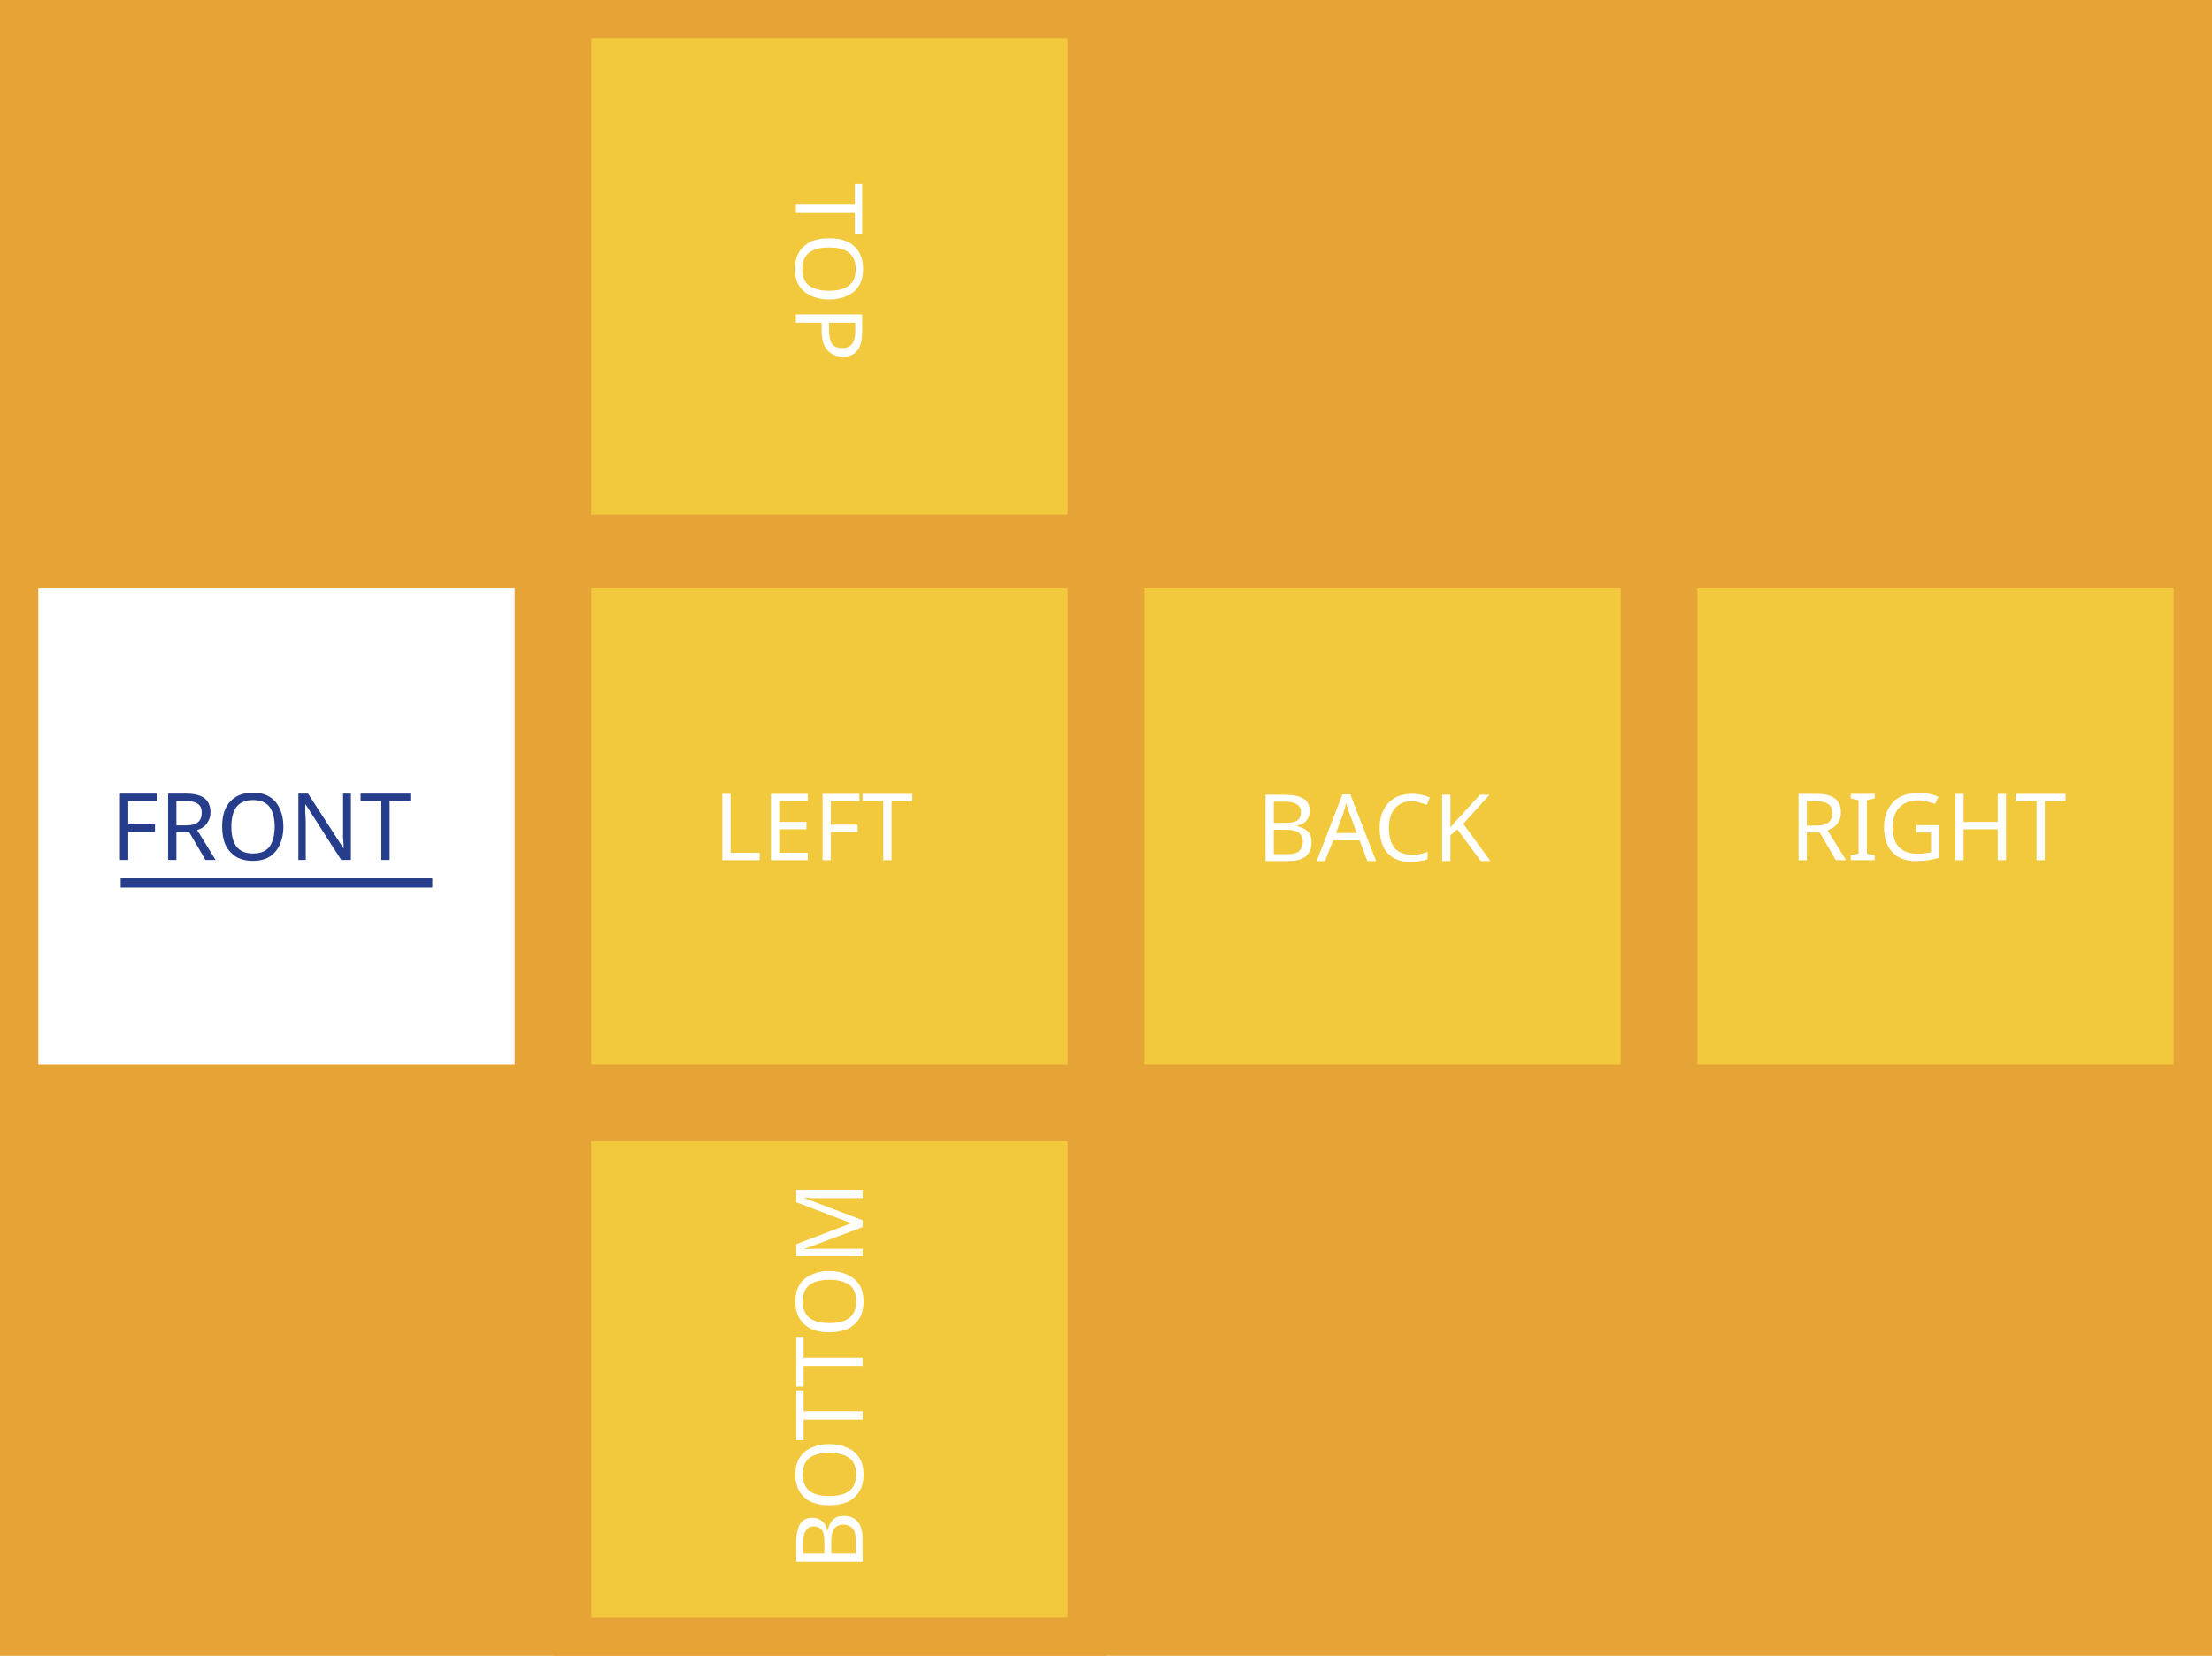
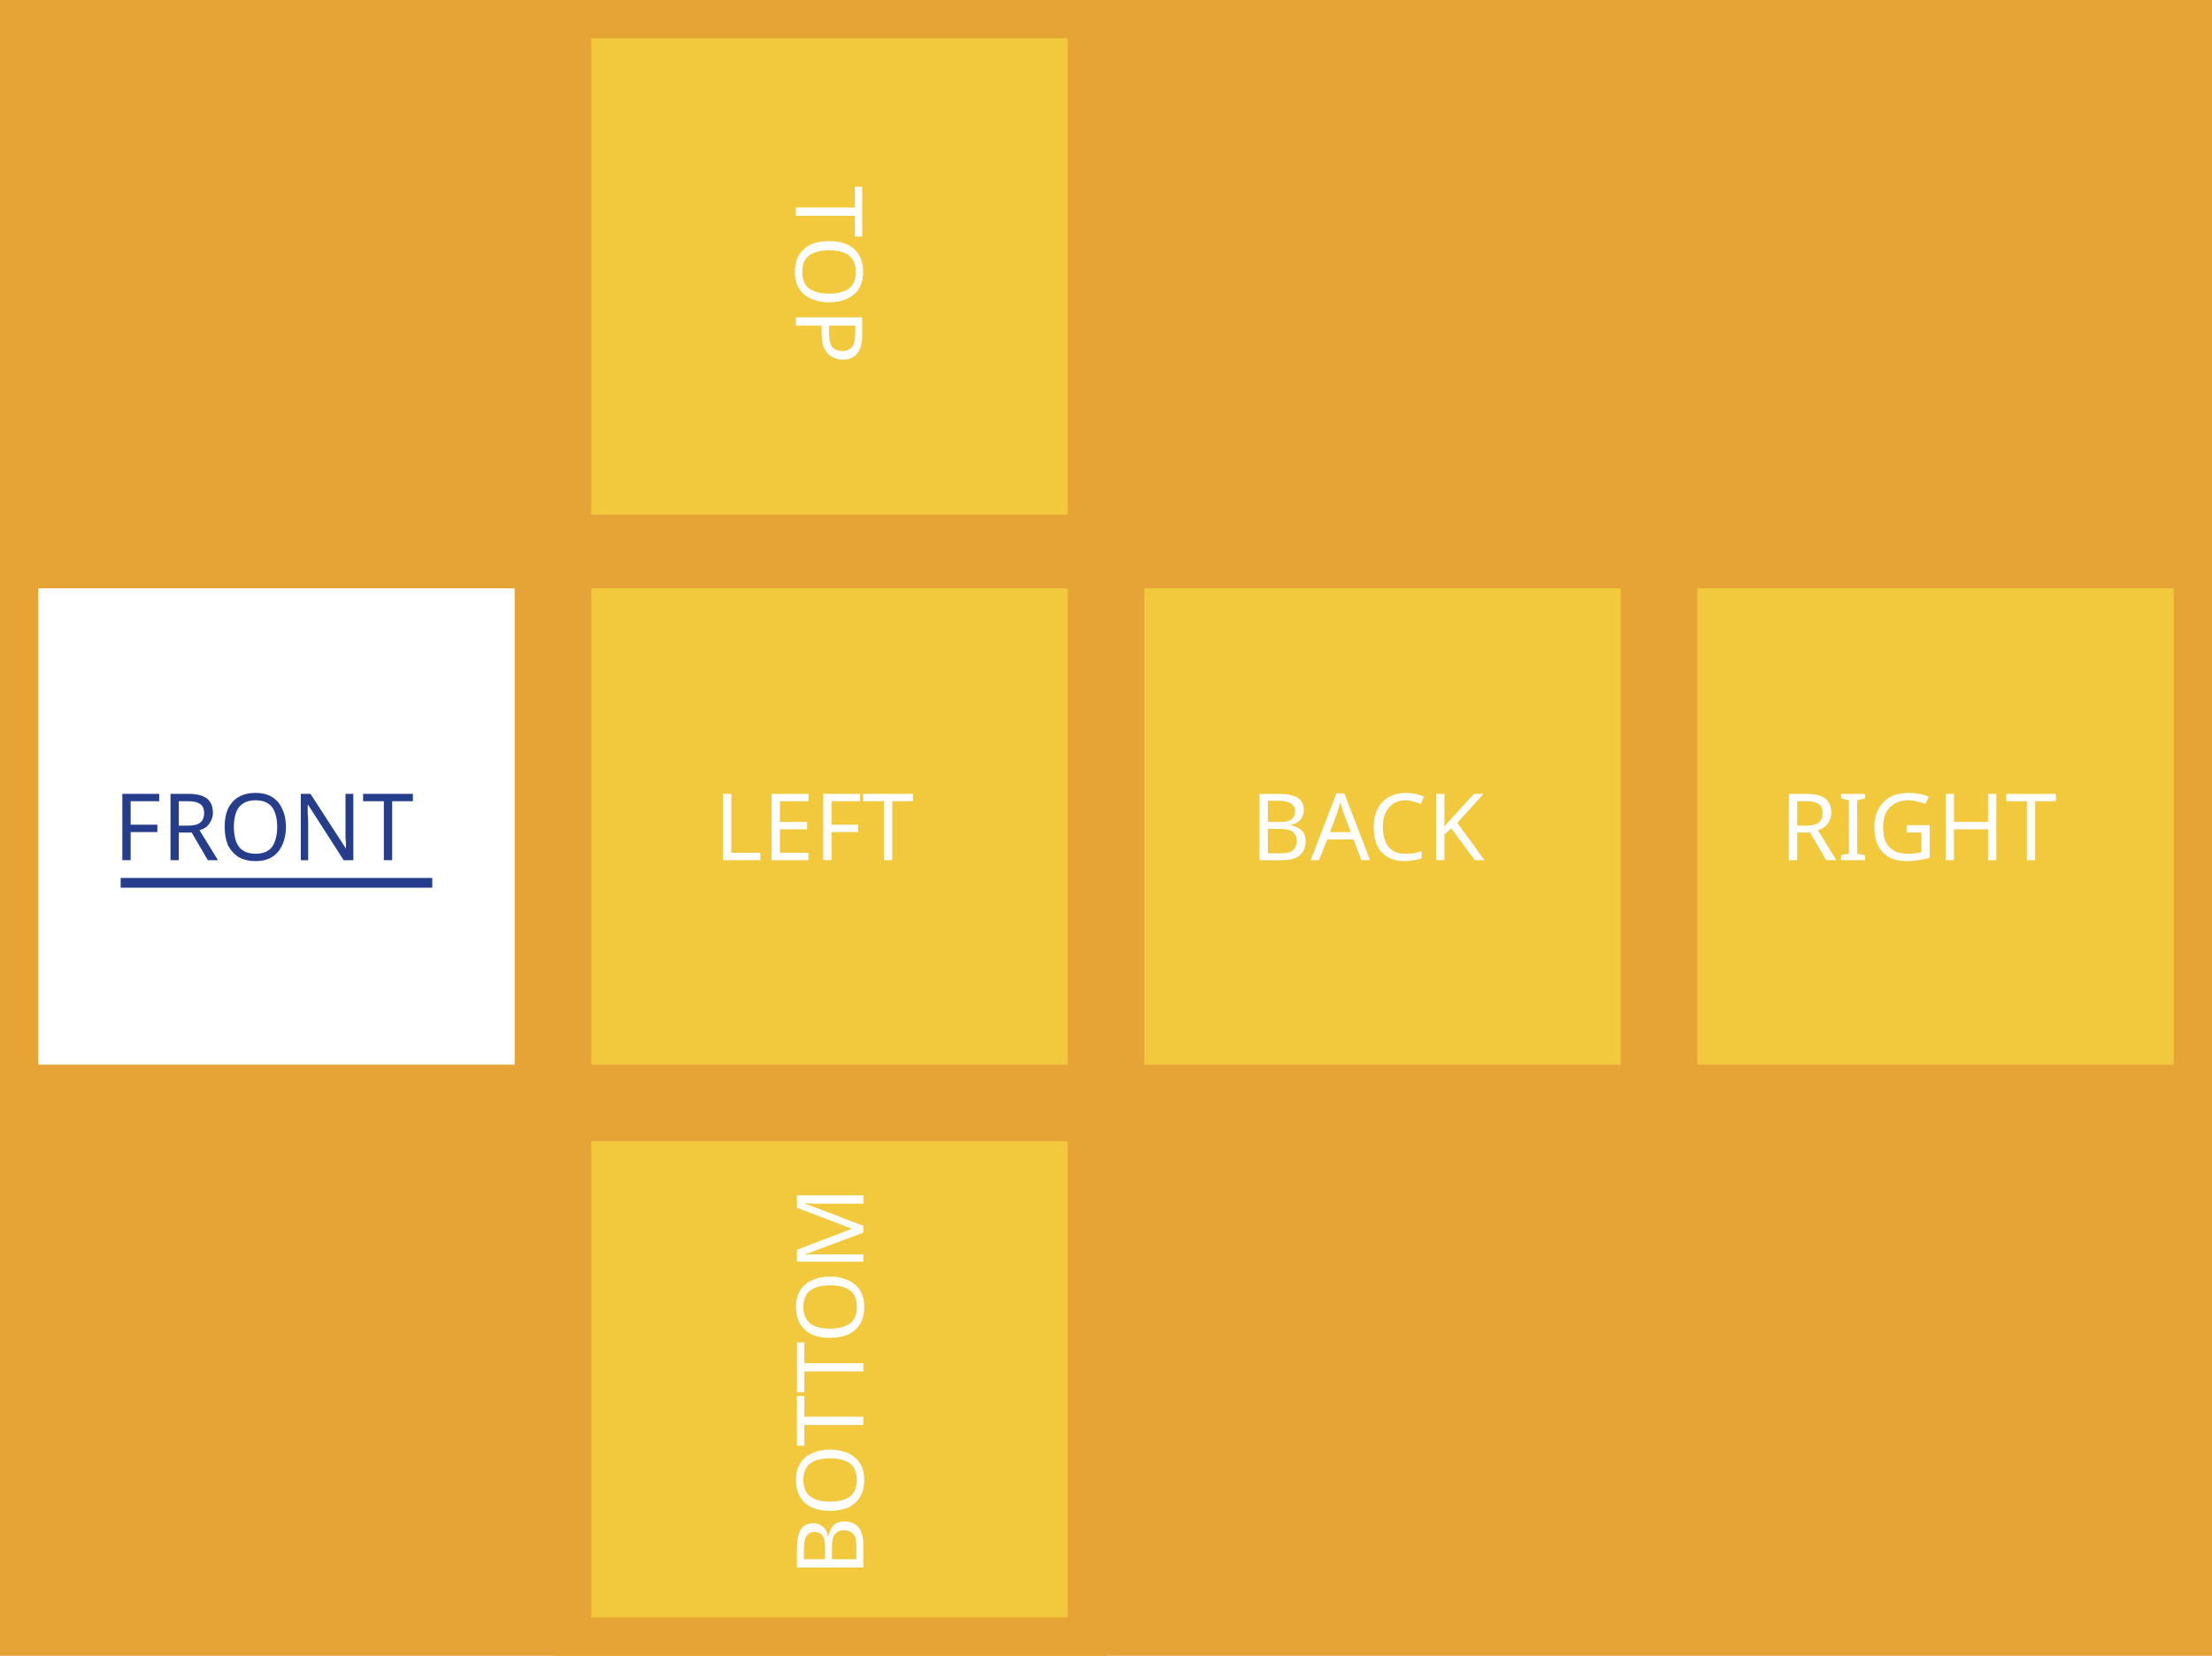
<svg xmlns="http://www.w3.org/2000/svg" width="75.004mm" height="56.156mm" viewBox="0 0 75.004 56.156" version="1.1" id="svg1" xml:space="preserve">
  <defs id="defs1" />
  <g id="layer1" transform="translate(-23.32002,-164.7176)">
    <rect style="fill:#e7a436;fill-opacity:1;stroke:none;stroke-width:0.465;paint-order:markers stroke fill" id="rect27" width="75.004" height="56.156" x="23.32" y="164.718" />
    <path id="rect1" style="fill:#e7a436;fill-opacity:1;stroke:none;stroke-width:0.465;paint-order:markers stroke fill" d="m 42.071,164.718 v 18.654 H 23.32 v 18.751 h 18.751 v 18.751 h 18.751 v -18.751 h 18.751 18.751 V 183.371 H 79.573 60.822 v -18.654 z" />
    <rect style="fill:#ffffff;fill-opacity:1;stroke:none;stroke-width:0.465;paint-order:markers stroke fill" id="rect2" width="16.154" height="16.154" x="24.618" y="184.67" />
    <rect style="fill:#f2c83d;fill-opacity:1;stroke:none;stroke-width:0.465;paint-order:markers stroke fill" id="rect4" width="16.154" height="16.154" x="43.369" y="184.67" />
    <rect style="fill:#f2c83d;fill-opacity:1;stroke:none;stroke-width:0.465;paint-order:markers stroke fill" id="rect6" width="16.154" height="16.154" x="62.12" y="184.67" />
    <rect style="fill:#f2c83d;fill-opacity:1;stroke:none;stroke-width:0.465;paint-order:markers stroke fill" id="rect12" width="16.154" height="16.154" x="80.871" y="184.67" />
    <rect style="fill:#f2c83d;fill-opacity:1;stroke:none;stroke-width:0.465;paint-order:markers stroke fill" id="rect14" width="16.154" height="16.154" x="43.369" y="166.016" />
    <rect style="fill:#f2c83d;fill-opacity:1;stroke:none;stroke-width:0.465;paint-order:markers stroke fill" id="rect16" width="16.154" height="16.154" x="43.369" y="203.421" />
-     <text xml:space="preserve" style="font-size:3.148px;line-height:1.25;font-family:SlapDashSans;-inkscape-font-specification:SlapDashSans;letter-spacing:0px;fill:#263d8c;fill-opacity:1;stroke-width:0.265" x="27.076" y="193.885" id="text16">
-       <tspan id="tspan16" style="font-style:normal;font-variant:normal;font-weight:normal;font-stretch:normal;font-family:'Reem Kufi';-inkscape-font-specification:'Reem Kufi';fill:#263d8c;fill-opacity:1;stroke-width:0.265" x="27.076" y="193.885">FRONT</tspan>
+     <text xml:space="preserve" style="font-size:3.148px;line-height:1.25;font-family:SlapDashSans;-inkscape-font-specification:SlapDashSans;letter-spacing:0px;fill:#263d8c;fill-opacity:1;stroke-width:0.265" x="27.156" y="193.891" id="text16">
+       <tspan id="tspan16" style="font-style:normal;font-variant:normal;font-weight:normal;font-stretch:normal;font-family:'Reem Kufi';-inkscape-font-specification:'Reem Kufi';fill:#263d8c;fill-opacity:1;stroke-width:0.265" x="27.156" y="193.891">FRONT</tspan>
    </text>
-     <text xml:space="preserve" style="font-size:3.148px;line-height:1.25;font-family:SlapDashSans;-inkscape-font-specification:SlapDashSans;letter-spacing:0px;fill:#ffffff;stroke-width:0.265" x="-218.001" y="52.585" id="text18" transform="rotate(-89.99546)">
-       <tspan id="tspan18" style="font-style:normal;font-variant:normal;font-weight:normal;font-stretch:normal;font-family:'Reem Kufi';-inkscape-font-specification:'Reem Kufi';fill:#ffffff;stroke-width:0.265" x="-218.001" y="52.585">BOTTOM</tspan>
+     <text xml:space="preserve" style="font-size:3.148px;line-height:1.25;font-family:SlapDashSans;-inkscape-font-specification:SlapDashSans;letter-spacing:0px;fill:#ffffff;stroke-width:0.265" x="-218.186" y="52.607" id="text18" transform="rotate(-89.99546)">
+       <tspan id="tspan18" style="font-style:normal;font-variant:normal;font-weight:normal;font-stretch:normal;font-family:'Reem Kufi';-inkscape-font-specification:'Reem Kufi';fill:#ffffff;stroke-width:0.265" x="-218.186" y="52.607">BOTTOM</tspan>
    </text>
-     <text xml:space="preserve" style="font-size:3.148px;line-height:1.25;font-family:SlapDashSans;-inkscape-font-specification:SlapDashSans;letter-spacing:0px;fill:#ffffff;stroke-width:0.265" x="170.921" y="-50.305" id="text19" transform="rotate(90)">
-       <tspan id="tspan19" style="font-style:normal;font-variant:normal;font-weight:normal;font-stretch:normal;font-family:'Reem Kufi';-inkscape-font-specification:'Reem Kufi';fill:#ffffff;stroke-width:0.265" x="170.921" y="-50.305">TOP</tspan>
+     <text xml:space="preserve" style="font-size:3.148px;line-height:1.25;font-family:SlapDashSans;-inkscape-font-specification:SlapDashSans;letter-spacing:0px;fill:#ffffff;stroke-width:0.265" x="171.02" y="-50.302" id="text19" transform="rotate(90)">
+       <tspan id="tspan19" style="font-style:normal;font-variant:normal;font-weight:normal;font-stretch:normal;font-family:'Reem Kufi';-inkscape-font-specification:'Reem Kufi';fill:#ffffff;stroke-width:0.265" x="171.02" y="-50.302">TOP</tspan>
    </text>
-     <text xml:space="preserve" style="font-size:3.148px;line-height:1.25;font-family:SlapDashSans;-inkscape-font-specification:SlapDashSans;letter-spacing:0px;fill:#ffffff;stroke-width:0.265" x="47.5" y="193.888" id="text20">
-       <tspan id="tspan20" style="font-style:normal;font-variant:normal;font-weight:normal;font-stretch:normal;font-family:'Reem Kufi';-inkscape-font-specification:'Reem Kufi';fill:#ffffff;stroke-width:0.265" x="47.5" y="193.888">LEFT</tspan>
+     <text xml:space="preserve" style="font-size:3.148px;line-height:1.25;font-family:SlapDashSans;-inkscape-font-specification:SlapDashSans;letter-spacing:0px;fill:#ffffff;stroke-width:0.265" x="47.524" y="193.891" id="text20">
+       <tspan id="tspan20" style="font-style:normal;font-variant:normal;font-weight:normal;font-stretch:normal;font-family:'Reem Kufi';-inkscape-font-specification:'Reem Kufi';fill:#ffffff;stroke-width:0.265" x="47.524" y="193.891">LEFT</tspan>
    </text>
-     <text xml:space="preserve" style="font-size:3.148px;line-height:1.25;font-family:SlapDashSans;-inkscape-font-specification:SlapDashSans;letter-spacing:0px;fill:#ffffff;stroke-width:0.265" x="65.919" y="193.923" id="text21">
-       <tspan id="tspan21" style="font-style:normal;font-variant:normal;font-weight:normal;font-stretch:normal;font-family:'Reem Kufi';-inkscape-font-specification:'Reem Kufi';fill:#ffffff;stroke-width:0.265" x="65.919" y="193.923">BACK</tspan>
+     <text xml:space="preserve" style="font-size:3.148px;line-height:1.25;font-family:SlapDashSans;-inkscape-font-specification:SlapDashSans;letter-spacing:0px;fill:#ffffff;stroke-width:0.265" x="65.716" y="193.891" id="text21">
+       <tspan id="tspan21" style="font-style:normal;font-variant:normal;font-weight:normal;font-stretch:normal;font-family:'Reem Kufi';-inkscape-font-specification:'Reem Kufi';fill:#ffffff;stroke-width:0.265" x="65.716" y="193.891">BACK</tspan>
    </text>
-     <text xml:space="preserve" style="font-size:3.148px;line-height:1.25;font-family:SlapDashSans;-inkscape-font-specification:SlapDashSans;letter-spacing:0px;fill:#ffffff;stroke-width:0.265" x="83.993" y="193.888" id="text22">
-       <tspan id="tspan22" style="font-style:normal;font-variant:normal;font-weight:normal;font-stretch:normal;font-family:'Reem Kufi';-inkscape-font-specification:'Reem Kufi';fill:#ffffff;stroke-width:0.265" x="83.993" y="193.888">RIGHT</tspan>
+     <text xml:space="preserve" style="font-size:3.148px;line-height:1.25;font-family:SlapDashSans;-inkscape-font-specification:SlapDashSans;letter-spacing:0px;fill:#ffffff;stroke-width:0.265" x="83.664" y="193.89" id="text22">
+       <tspan id="tspan22" style="font-style:normal;font-variant:normal;font-weight:normal;font-stretch:normal;font-family:'Reem Kufi';-inkscape-font-specification:'Reem Kufi';fill:#ffffff;stroke-width:0.265" x="83.664" y="193.89">RIGHT</tspan>
    </text>
    <rect style="fill:#263d8c;fill-opacity:1;stroke:none;stroke-width:0.465;paint-order:markers stroke fill" id="rect26" width="0.331" height="10.566" x="194.493" y="-37.978" transform="rotate(90)" />
  </g>
</svg>
